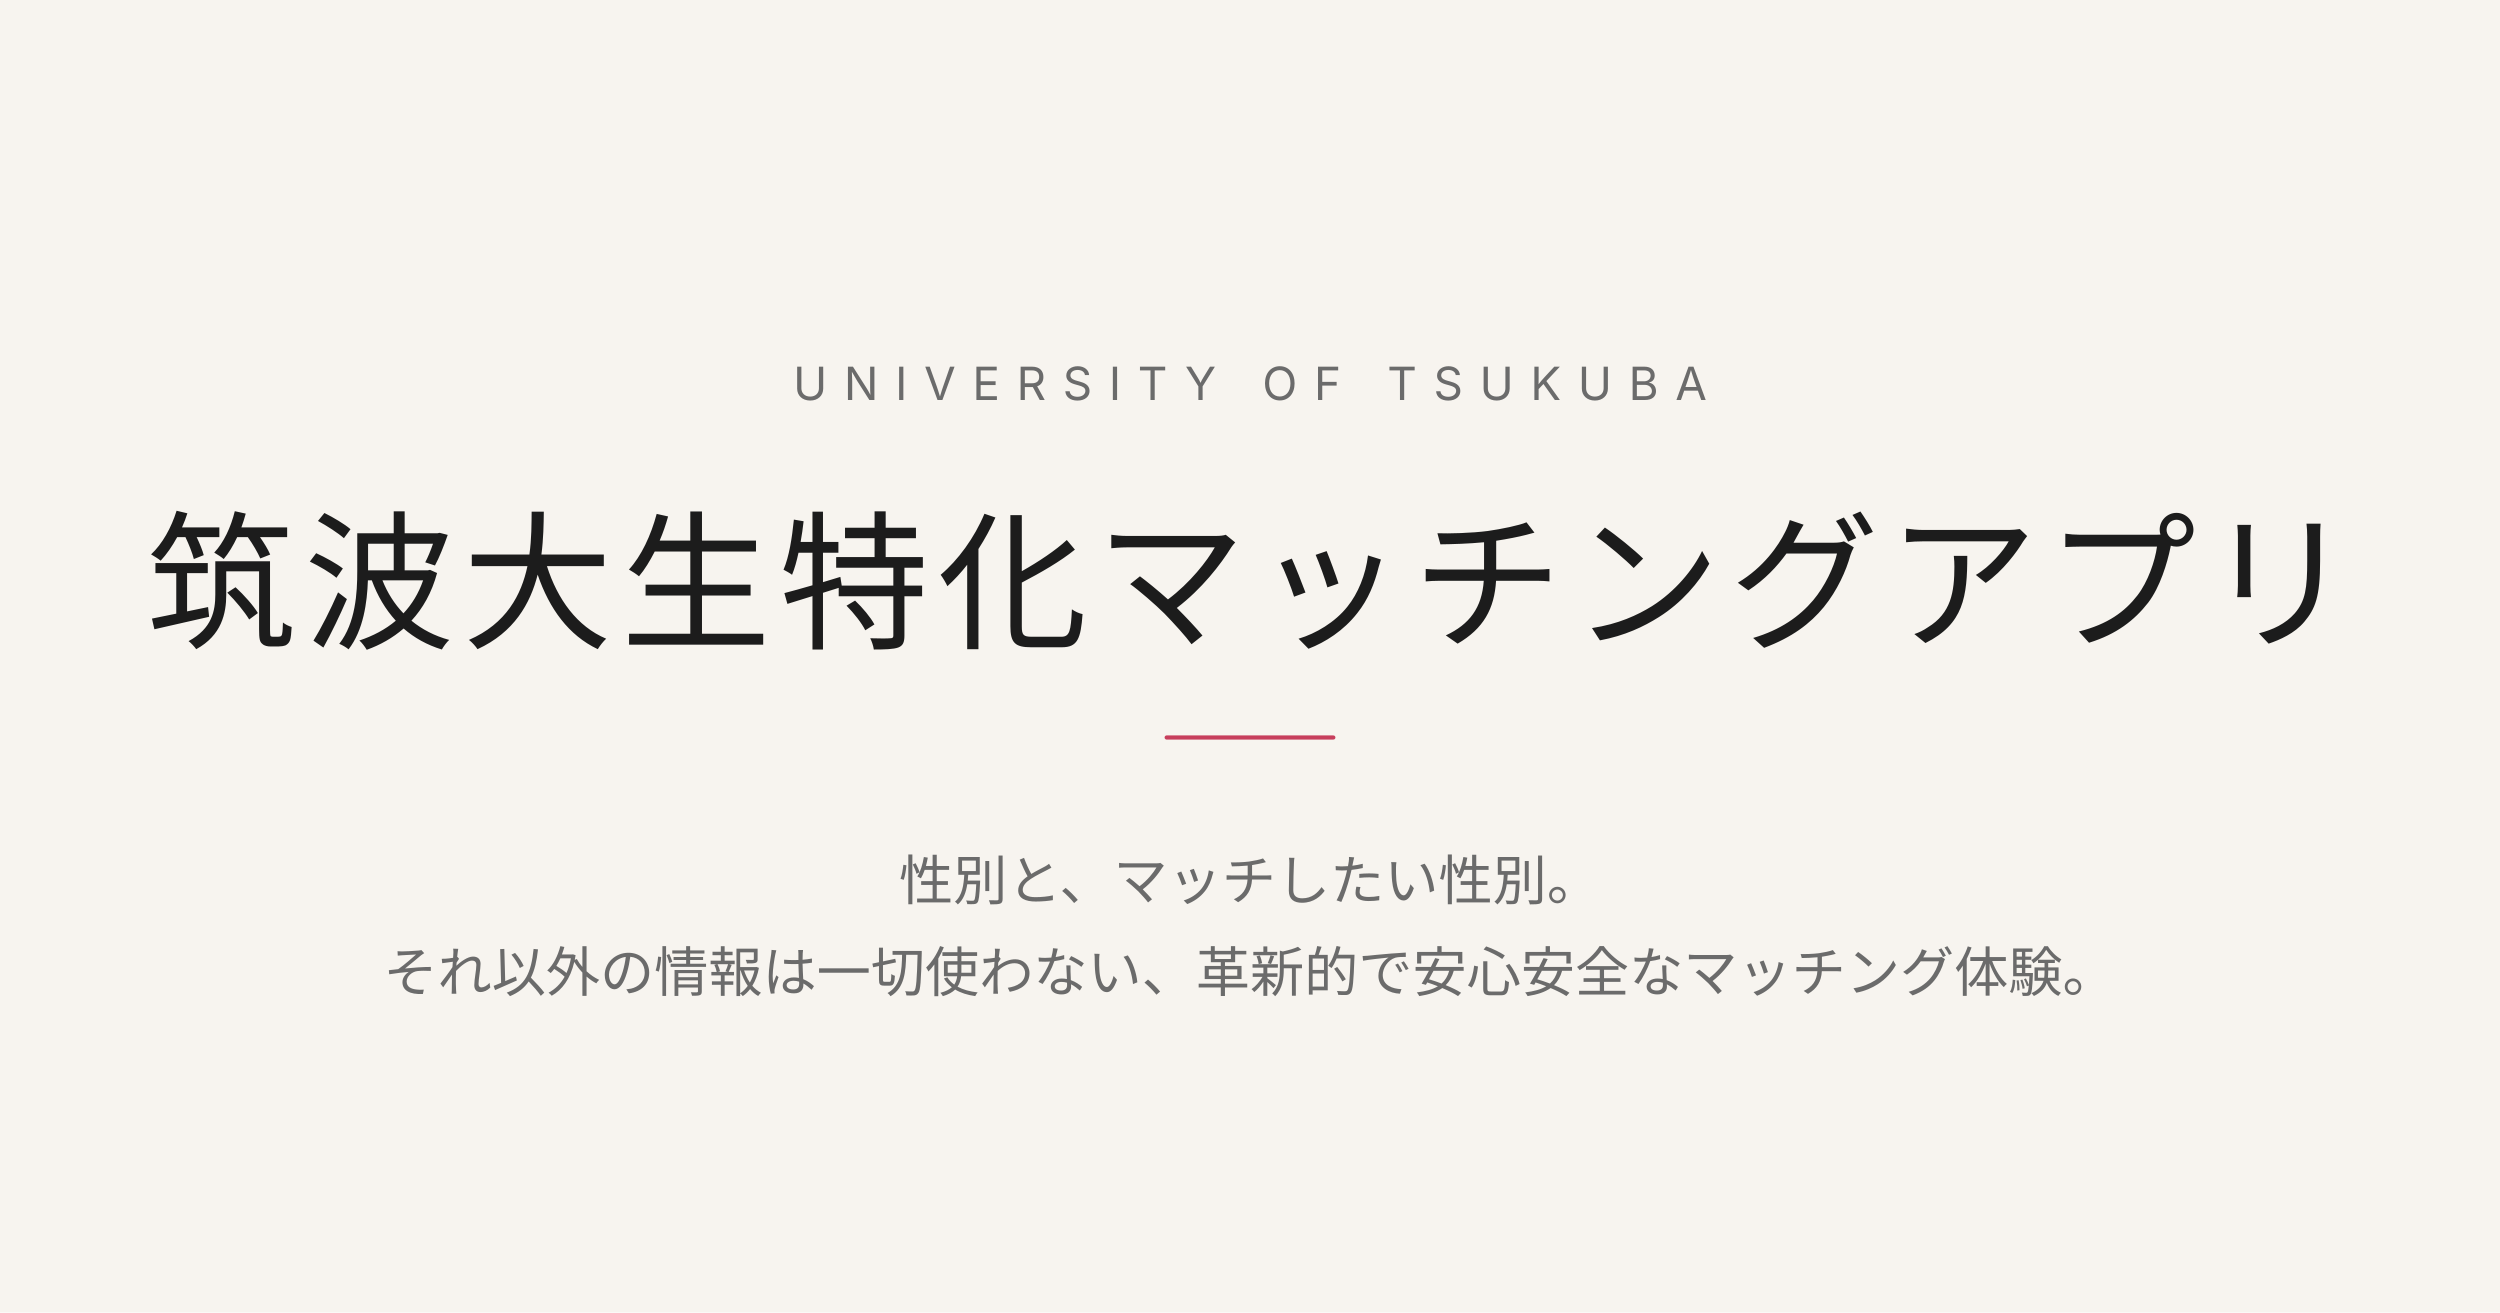
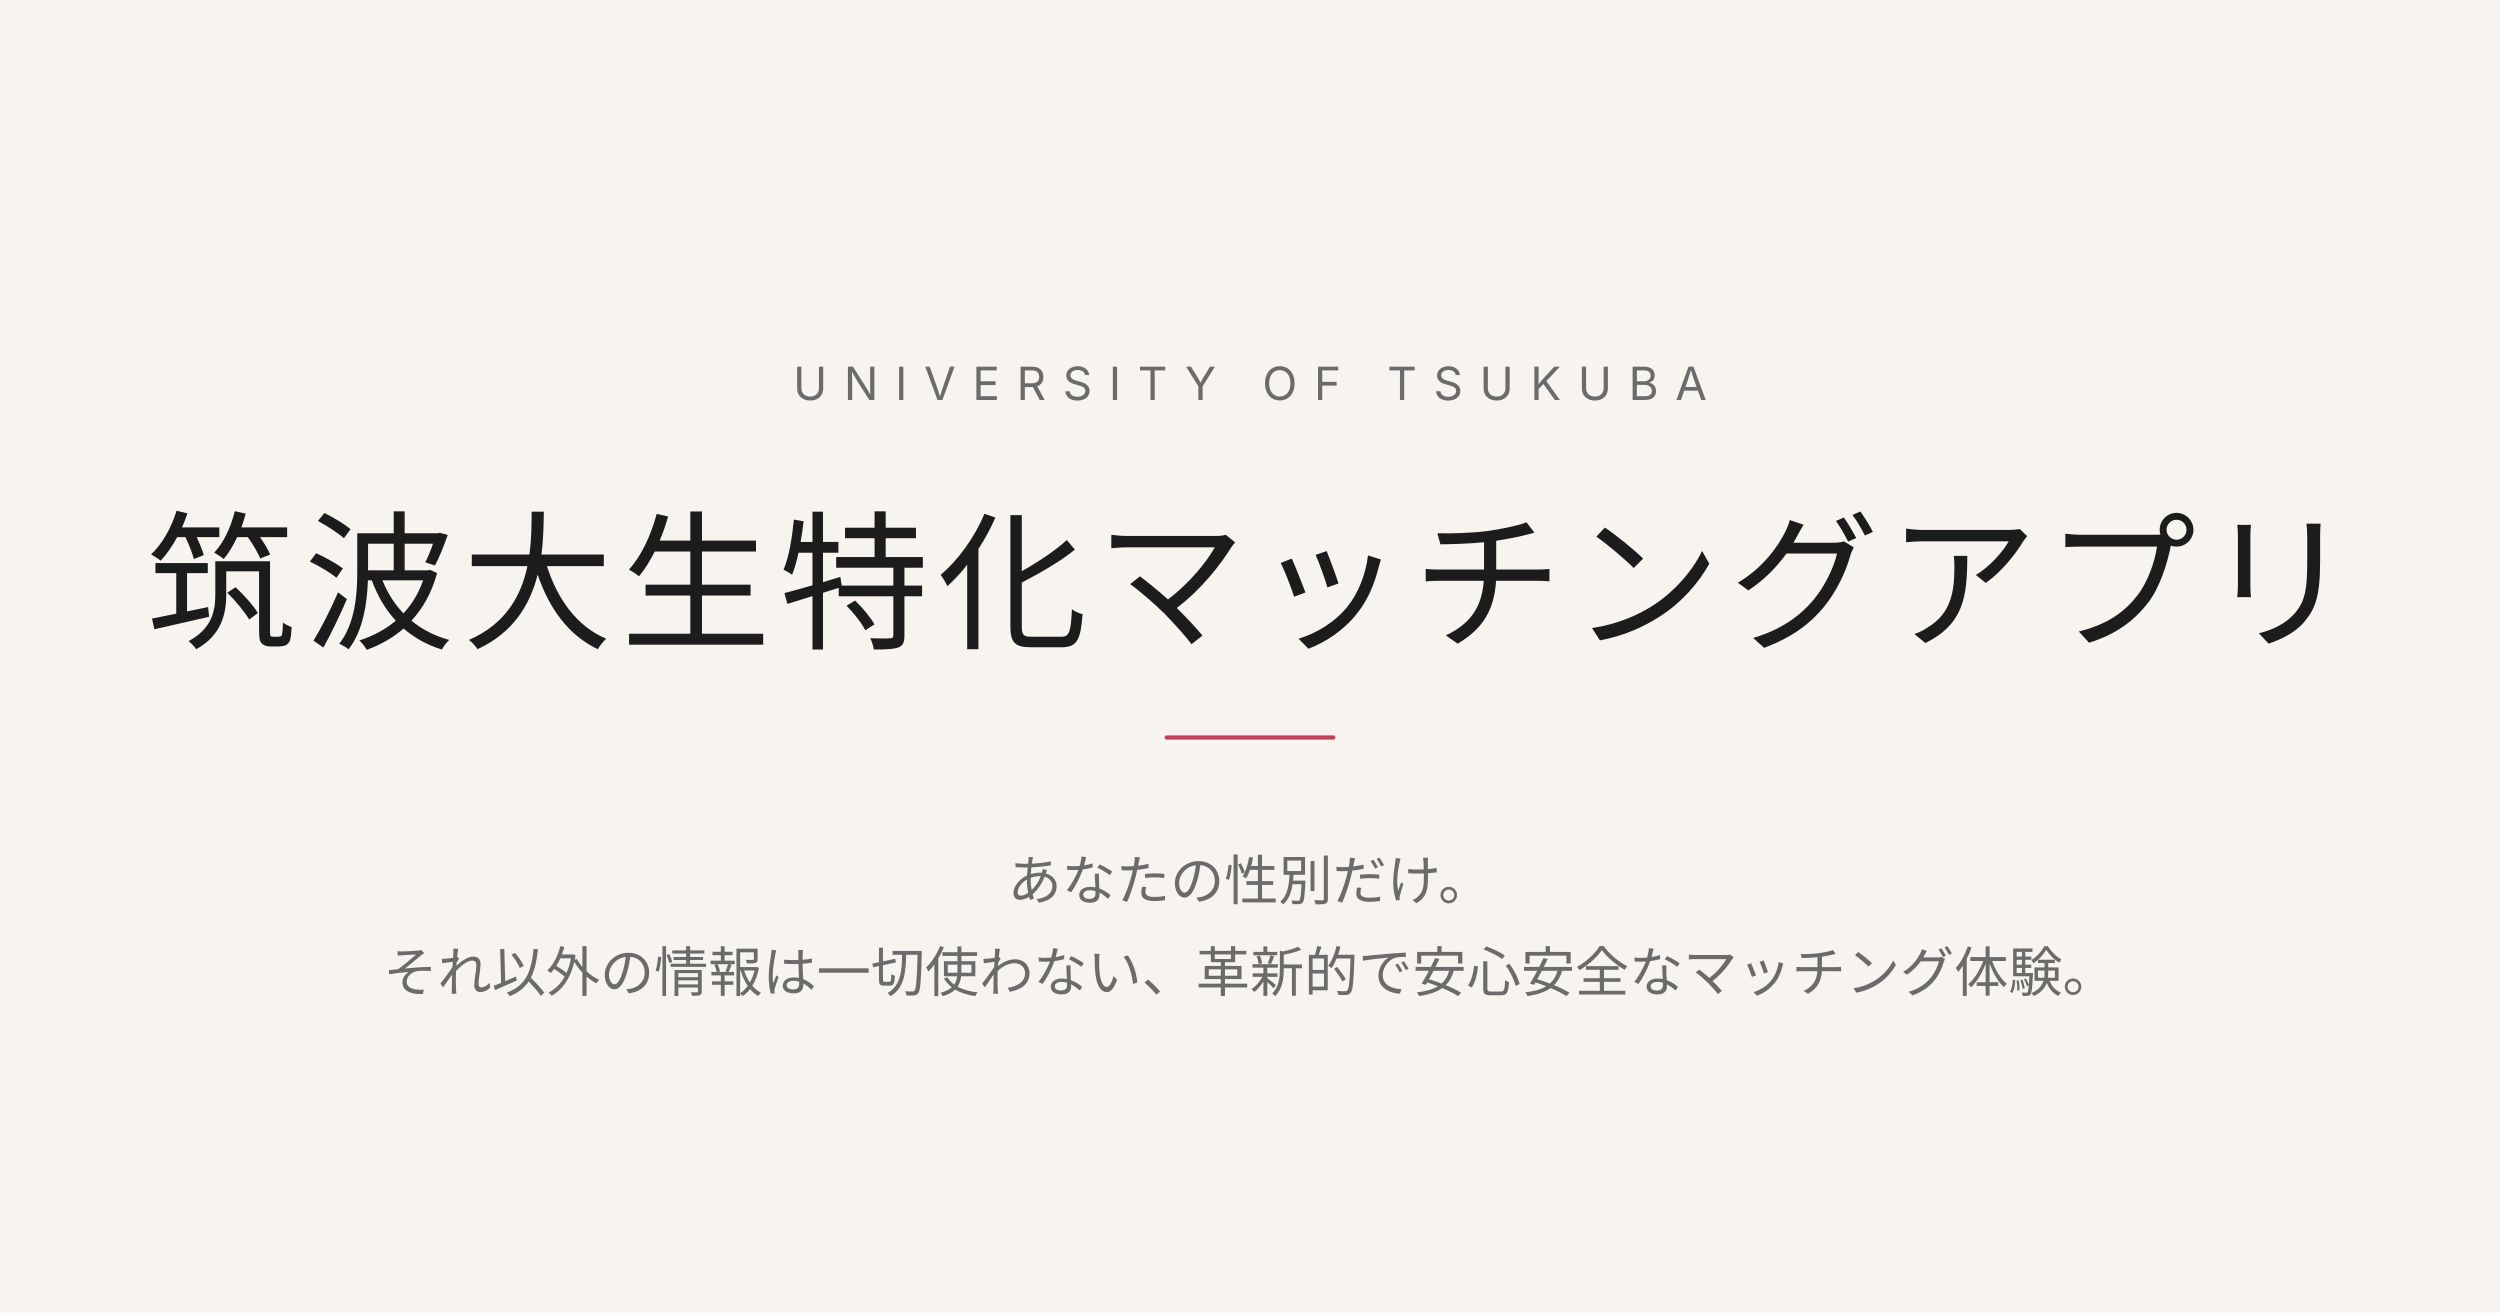
- <svg xmlns="http://www.w3.org/2000/svg" viewBox="0 0 1200 630" width="1200" height="630" role="img" aria-label="筑波大生特化マッチングアプリ — 性別と、マッチしたい性別。それ以外の情報は一切使わない、革新的で安心安全なマッチング体験。">
+ <svg xmlns="http://www.w3.org/2000/svg" viewBox="0 0 1200 630" width="1200" height="630" role="img" aria-label="筑波大生特化マッチングアプリ — あなたの性別だけ。それ以外の情報は一切使わない、革新的で安心安全なマッチング体験。">
  <rect width="1200" height="630" fill="#f7f4ef" />
  <text x="600" y="192" text-anchor="middle" font-family="-apple-system, BlinkMacSystemFont, 'Hiragino Kaku Gothic ProN', 'Hiragino Sans', 'Yu Gothic', 'Noto Sans JP', sans-serif" font-size="22" font-weight="400" letter-spacing="8" fill="#6b6b6b">UNIVERSITY OF TSUKUBA</text>
  <text x="600" y="306" text-anchor="middle" font-family="'Hiragino Mincho ProN', 'Yu Mincho', 'Noto Serif JP', 'Songti SC', serif" font-size="72" font-weight="500" letter-spacing="4" fill="#1c1c1c">筑波大生特化マッチングアプリ</text>
  <line x1="560" y1="354" x2="640" y2="354" stroke="#c73e5c" stroke-width="2" stroke-linecap="round" />
-   <text x="600" y="432" text-anchor="middle" font-family="'Hiragino Kaku Gothic ProN', 'Hiragino Sans', 'Yu Gothic', 'Noto Sans JP', -apple-system, sans-serif" font-size="26" fill="#6b6b6b">性別と、マッチしたい性別。</text>
+   <text x="600" y="432" text-anchor="middle" font-family="'Hiragino Kaku Gothic ProN', 'Hiragino Sans', 'Yu Gothic', 'Noto Sans JP', -apple-system, sans-serif" font-size="26" fill="#6b6b6b">あなたの性別だけ。</text>
  <text x="600" y="476" text-anchor="middle" font-family="'Hiragino Kaku Gothic ProN', 'Hiragino Sans', 'Yu Gothic', 'Noto Sans JP', -apple-system, sans-serif" font-size="26" fill="#6b6b6b">それ以外の情報は一切使わない、革新的で安心安全なマッチング体験。</text>
</svg>
